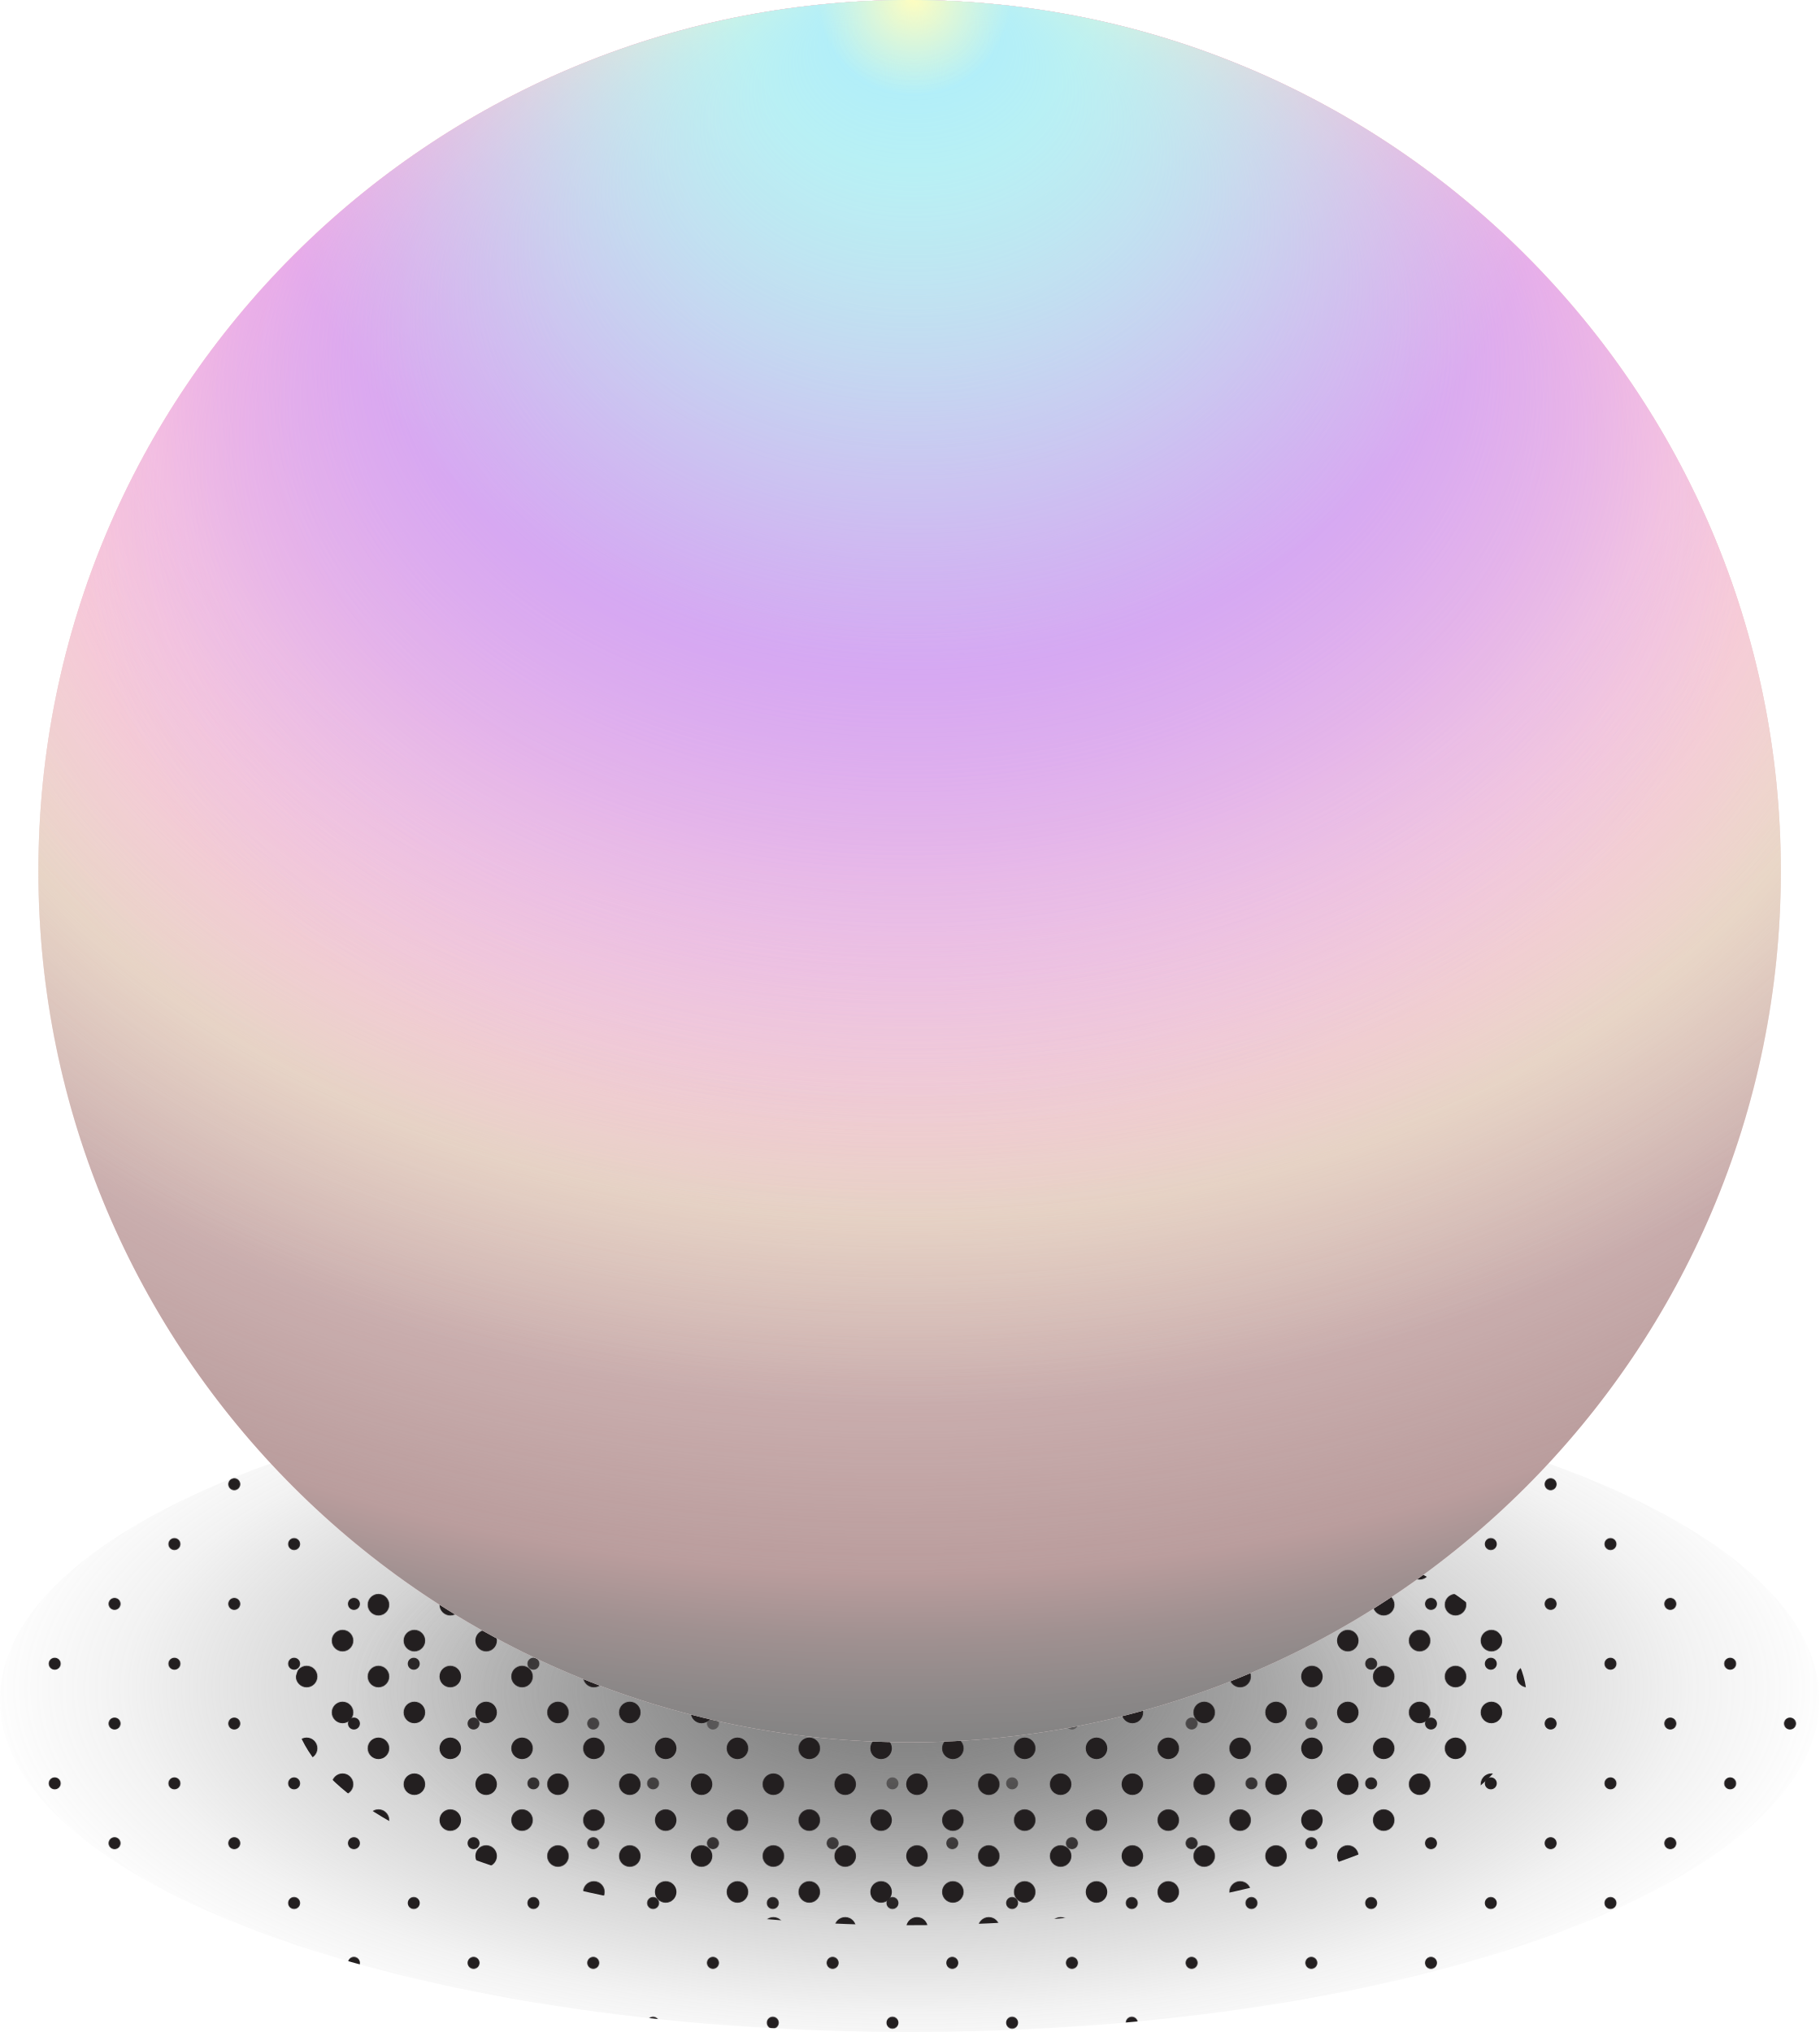
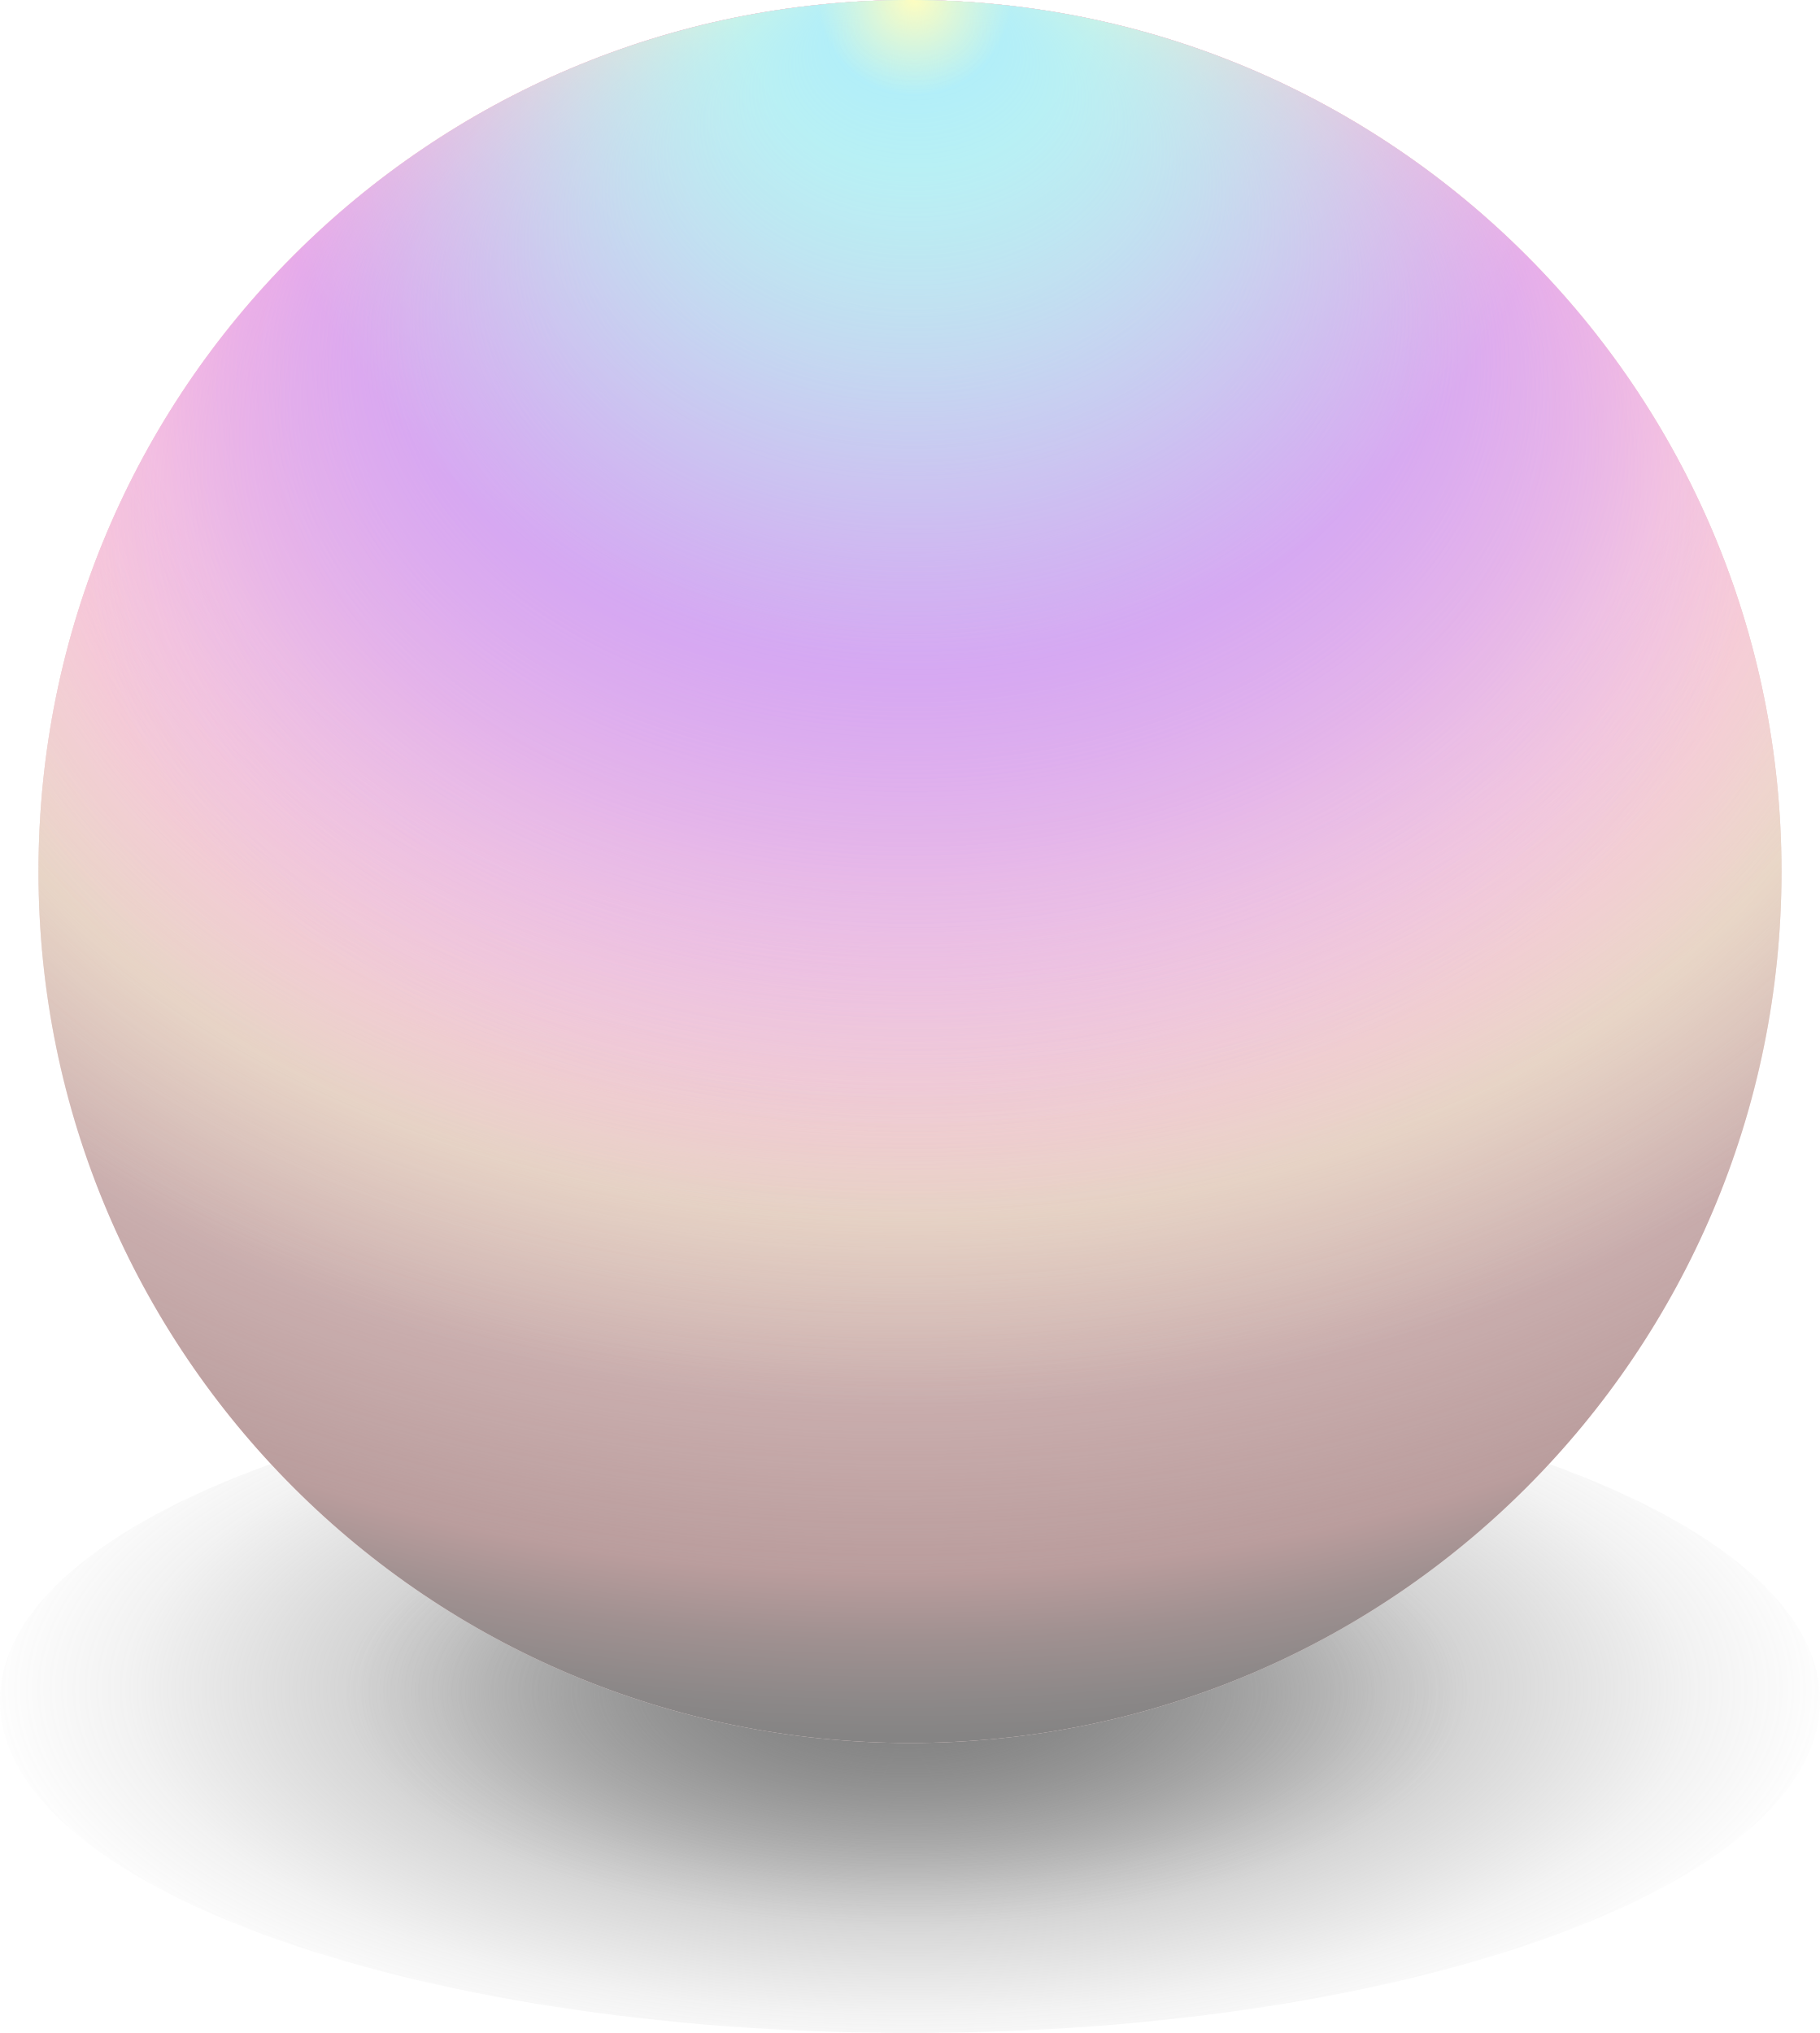
- <svg xmlns="http://www.w3.org/2000/svg" xmlns:xlink="http://www.w3.org/1999/xlink" viewBox="0 0 510.79 570.56">
-   <defs>
-     <style>.cls-1{fill:none;}.cls-2{fill:#231f20;}.cls-3{fill:url(#radial-gradient);}.cls-4{fill:url(#_6_dpi_10_);}.cls-5{fill:url(#radial-gradient-2);}.cls-6{fill:url(#_10_dpi_30_);}.cls-7{fill:#ffe6e6;}.cls-8{fill:url(#radial-gradient-3);}.cls-9{fill:url(#radial-gradient-4);}.cls-10{fill:url(#radial-gradient-5);}.cls-11{fill:url(#radial-gradient-6);}.cls-12{fill:url(#radial-gradient-7);}.cls-13{fill:url(#radial-gradient-8);}.cls-14{fill:url(#radial-gradient-9);}</style>
-     <radialGradient id="radial-gradient" cx="256.72" cy="474.11" r="108.38" gradientTransform="translate(1402.49 217.39) rotate(90) scale(1 2.42)" gradientUnits="userSpaceOnUse">
-       <stop offset="0" stop-color="gray" />
-       <stop offset="0.15" stop-color="gray" stop-opacity="0.82" />
-       <stop offset="0.55" stop-color="gray" stop-opacity="0.38" />
-       <stop offset="0.84" stop-color="gray" stop-opacity="0.1" />
-       <stop offset="1" stop-color="gray" stop-opacity="0" />
-     </radialGradient>
-     <pattern id="_6_dpi_10_" data-name="6 dpi 10%" width="48" height="48" patternTransform="translate(-18.23 -3.25) scale(1.4)" patternUnits="userSpaceOnUse" viewBox="0 0 48 48">
-       <rect class="cls-1" width="48" height="48" />
-       <circle class="cls-2" cx="24" cy="48" r="1.2" />
-       <circle class="cls-2" cx="48" cy="48" r="1.2" />
-       <circle class="cls-2" cx="24" cy="24" r="1.2" />
-       <circle class="cls-2" cx="48" cy="24" r="1.2" />
-       <circle class="cls-2" cx="36" cy="36" r="1.2" />
-       <circle class="cls-2" cx="12" cy="36" r="1.2" />
-       <circle class="cls-2" cx="36" cy="12" r="1.2" />
-       <circle class="cls-2" cx="12" cy="12" r="1.2" />
-       <circle class="cls-2" cy="48" r="1.2" />
-       <circle class="cls-2" cy="24" r="1.2" />
-       <circle class="cls-2" cx="24" r="1.2" />
-       <circle class="cls-2" cx="48" r="1.2" />
-       <circle class="cls-2" r="1.2" />
-     </pattern>
-     <radialGradient id="radial-gradient-2" cx="256.29" cy="475.14" r="65.16" gradientTransform="translate(1404.53 218.84) rotate(90) scale(1 2.42)" xlink:href="#radial-gradient" />
-     <pattern id="_10_dpi_30_" data-name="10 dpi 30%" width="28.8" height="28.8" patternTransform="translate(35.7 37.31) scale(1.4)" patternUnits="userSpaceOnUse" viewBox="0 0 28.8 28.8">
-       <rect class="cls-1" width="28.8" height="28.8" />
-       <circle class="cls-2" cx="28.8" cy="28.8" r="2.16" />
-       <circle class="cls-2" cx="14.4" cy="28.8" r="2.16" />
-       <circle class="cls-2" cx="28.8" cy="14.4" r="2.16" />
-       <circle class="cls-2" cx="14.4" cy="14.4" r="2.16" />
-       <circle class="cls-2" cx="7.2" cy="21.6" r="2.16" />
-       <circle class="cls-2" cx="21.6" cy="21.6" r="2.16" />
-       <circle class="cls-2" cx="7.2" cy="7.2" r="2.16" />
-       <circle class="cls-2" cx="21.6" cy="7.2" r="2.16" />
-       <circle class="cls-2" cy="28.8" r="2.16" />
-       <circle class="cls-2" cy="14.4" r="2.16" />
-       <circle class="cls-2" cx="28.8" r="2.16" />
-       <circle class="cls-2" cx="14.4" r="2.16" />
-       <circle class="cls-2" r="2.16" />
-     </pattern>
-     <radialGradient id="radial-gradient-3" cx="252.12" cy="235.84" fx="43.222" r="252.12" gradientTransform="translate(629.46 -16.28) rotate(90) scale(1 1.6)" gradientUnits="userSpaceOnUse">
-       <stop offset="0" stop-color="#b79a9a" />
-       <stop offset="0" stop-color="#b79a9a" stop-opacity="0" />
-       <stop offset="0.14" stop-color="#b79a9a" stop-opacity="0.02" />
-       <stop offset="0.27" stop-color="#b79a9a" stop-opacity="0.09" />
-       <stop offset="0.41" stop-color="#b79a9a" stop-opacity="0.2" />
-       <stop offset="0.55" stop-color="#b79a9a" stop-opacity="0.35" />
-       <stop offset="0.68" stop-color="#b79a9a" stop-opacity="0.55" />
-       <stop offset="0.81" stop-color="#b79a9a" stop-opacity="0.78" />
-       <stop offset="0.9" stop-color="#b79a9a" stop-opacity="0.96" />
-       <stop offset="0.94" stop-color="#9c8d8d" stop-opacity="0.96" />
-       <stop offset="0.98" stop-color="#878484" stop-opacity="0.96" />
-       <stop offset="1" stop-color="gray" stop-opacity="0.96" />
-     </radialGradient>
-     <radialGradient id="radial-gradient-4" cx="255.96" cy="30.89" fx="173.448" r="159.56" gradientTransform="translate(299.41 -225.07) rotate(90) scale(1 1.41)" gradientUnits="userSpaceOnUse">
-       <stop offset="0.62" stop-color="#fff8d4" />
-       <stop offset="1" stop-color="#fff8d4" stop-opacity="0" />
-     </radialGradient>
-     <radialGradient id="radial-gradient-5" cx="258.8" cy="142.73" fx="128.629" r="251.72" gradientTransform="translate(459.56 -116.07) rotate(90) scale(1 1.41)" xlink:href="#radial-gradient-4" />
-     <radialGradient id="radial-gradient-6" cx="254.83" cy="141.59" fx="151.076" r="200.63" gradientTransform="translate(453.99 -113.23) rotate(90) scale(1 1.41)" gradientUnits="userSpaceOnUse">
-       <stop offset="0" stop-color="#e800ff" />
-       <stop offset="1" stop-color="#e800ff" stop-opacity="0" />
-     </radialGradient>
-     <radialGradient id="radial-gradient-7" cx="256.66" cy="-0.62" r="188" gradientUnits="userSpaceOnUse">
-       <stop offset="0.26" stop-color="#fffdbf" />
-       <stop offset="1" stop-color="#fffdbf" stop-opacity="0" />
-     </radialGradient>
-     <radialGradient id="radial-gradient-8" cx="255.96" cy="153.52" fx="96.997" r="164.78" gradientTransform="translate(474.53 -102.44) rotate(90) scale(1 1.42)" gradientUnits="userSpaceOnUse">
-       <stop offset="0" stop-color="#aaedff" />
-       <stop offset="1" stop-color="#aaedff" stop-opacity="0" />
-     </radialGradient>
-     <radialGradient id="radial-gradient-9" cx="256.66" cy="-0.62" r="27.3" gradientUnits="userSpaceOnUse">
-       <stop offset="0" stop-color="#fffdbf" />
-       <stop offset="1" stop-color="#fffdbf" stop-opacity="0" />
-     </radialGradient>
-   </defs>
-   <g id="Layer_2" data-name="Layer 2">
+ <svg xmlns="http://www.w3.org/2000/svg" version="1.1" id="Layer_1" x="0px" y="0px" viewBox="0 0 510.8 570.6" style="enable-background:new 0 0 510.8 570.6;" xml:space="preserve">
+   <style type="text/css">
+ 	.st0{fill:url(#SVGID_1_);}
+ 	.st1{fill:url(#SVGID_2_);}
+ 	.st2{fill:#FFE6E6;}
+ 	.st3{fill:url(#SVGID_3_);}
+ 	.st4{fill:url(#SVGID_4_);}
+ 	.st5{fill:url(#SVGID_5_);}
+ 	.st6{fill:url(#SVGID_6_);}
+ 	.st7{fill:url(#SVGID_7_);}
+ 	.st8{fill:url(#SVGID_8_);}
+ 	.st9{fill:url(#SVGID_9_);}
+ </style>
+   <g id="Layer_2_1_">
    <g id="TOP8">
-       <ellipse class="cls-3" cx="255.39" cy="477.29" rx="255.39" ry="93.26" />
-       <ellipse class="cls-4" cx="255.39" cy="477.29" rx="255.39" ry="93.26" />
-       <ellipse class="cls-5" cx="255.39" cy="477.29" rx="173.29" ry="63.28" />
-       <ellipse class="cls-6" cx="255.39" cy="477.29" rx="173.29" ry="63.28" />
-       <circle class="cls-7" cx="255.39" cy="244.61" r="244.61" />
-       <circle class="cls-8" cx="255.39" cy="244.61" r="244.61" />
-       <circle class="cls-9" cx="255.39" cy="244.61" r="244.61" />
-       <circle class="cls-10" cx="255.39" cy="244.61" r="244.61" />
-       <circle class="cls-11" cx="255.39" cy="244.61" r="244.61" />
-       <circle class="cls-12" cx="255.39" cy="244.61" r="244.61" />
-       <circle class="cls-13" cx="255.39" cy="244.61" r="244.61" />
-       <circle class="cls-14" cx="255.39" cy="244.61" r="244.61" />
+       <radialGradient id="SVGID_1_" cx="10.72" cy="355.099" r="108.323" gradientTransform="matrix(6.123234e-17 1 2.42 -1.481823e-16 -603.9501 463.39)" gradientUnits="userSpaceOnUse">
+         <stop offset="0" style="stop-color:#808080" />
+         <stop offset="0.15" style="stop-color:#808080;stop-opacity:0.82" />
+         <stop offset="0.55" style="stop-color:#808080;stop-opacity:0.38" />
+         <stop offset="0.84" style="stop-color:#808080;stop-opacity:0.1" />
+         <stop offset="1" style="stop-color:#808080;stop-opacity:0" />
+       </radialGradient>
+       <ellipse class="st0" cx="255.4" cy="477.3" rx="255.4" ry="93.3" />
+       <radialGradient id="SVGID_2_" cx="10.29" cy="353.967" r="65.16" gradientTransform="matrix(6.123234e-17 1 2.42 -1.481823e-16 -601.91 464.84)" gradientUnits="userSpaceOnUse">
+         <stop offset="0" style="stop-color:#808080" />
+         <stop offset="0.15" style="stop-color:#808080;stop-opacity:0.82" />
+         <stop offset="0.55" style="stop-color:#808080;stop-opacity:0.38" />
+         <stop offset="0.84" style="stop-color:#808080;stop-opacity:0.1" />
+         <stop offset="1" style="stop-color:#808080;stop-opacity:0" />
+       </radialGradient>
+       <ellipse class="st1" cx="255.4" cy="477.3" rx="173.3" ry="63.3" />
+       <circle class="st2" cx="255.4" cy="244.6" r="244.6" />
+       <radialGradient id="SVGID_3_" cx="6.12" cy="668.66" r="252.12" fx="-202.778" fy="668.66" gradientTransform="matrix(6.123234e-17 1 1.6 -9.797175e-17 -817.74 229.72)" gradientUnits="userSpaceOnUse">
+         <stop offset="0" style="stop-color:#B79A9A" />
+         <stop offset="0" style="stop-color:#B79A9A;stop-opacity:0" />
+         <stop offset="0.14" style="stop-color:#B79A9A;stop-opacity:2.000000e-02" />
+         <stop offset="0.27" style="stop-color:#B79A9A;stop-opacity:9.000000e-02" />
+         <stop offset="0.41" style="stop-color:#B79A9A;stop-opacity:0.2" />
+         <stop offset="0.55" style="stop-color:#B79A9A;stop-opacity:0.35" />
+         <stop offset="0.68" style="stop-color:#B79A9A;stop-opacity:0.55" />
+         <stop offset="0.81" style="stop-color:#B79A9A;stop-opacity:0.78" />
+         <stop offset="0.9" style="stop-color:#B79A9A;stop-opacity:0.96" />
+         <stop offset="0.94" style="stop-color:#9C8D8D;stop-opacity:0.96" />
+         <stop offset="0.98" style="stop-color:#878484;stop-opacity:0.96" />
+         <stop offset="1" style="stop-color:#808080;stop-opacity:0.96" />
+       </radialGradient>
+       <circle class="st3" cx="255.4" cy="244.6" r="244.6" />
+       <radialGradient id="SVGID_4_" cx="9.96" cy="903.262" r="159.598" fx="-72.572" fy="903.262" gradientTransform="matrix(6.123234e-17 1 1.41 -8.633760e-17 -1018.21 20.93)" gradientUnits="userSpaceOnUse">
+         <stop offset="0.62" style="stop-color:#FFF8D4" />
+         <stop offset="1" style="stop-color:#FFF8D4;stop-opacity:0" />
+       </radialGradient>
+       <circle class="st4" cx="255.4" cy="244.6" r="244.6" />
+       <radialGradient id="SVGID_5_" cx="12.8" cy="791.752" r="251.72" fx="-117.371" fy="791.752" gradientTransform="matrix(6.123234e-17 1 1.41 -8.633760e-17 -858.06 129.93)" gradientUnits="userSpaceOnUse">
+         <stop offset="0.62" style="stop-color:#FFF8D4" />
+         <stop offset="1" style="stop-color:#FFF8D4;stop-opacity:0" />
+       </radialGradient>
+       <circle class="st5" cx="255.4" cy="244.6" r="244.6" />
+       <radialGradient id="SVGID_6_" cx="8.83" cy="792.892" r="200.63" fx="-94.924" fy="792.892" gradientTransform="matrix(6.123234e-17 1 1.41 -8.633760e-17 -863.63 132.77)" gradientUnits="userSpaceOnUse">
+         <stop offset="0" style="stop-color:#E800FF" />
+         <stop offset="1" style="stop-color:#E800FF;stop-opacity:0" />
+       </radialGradient>
+       <circle class="st6" cx="255.4" cy="244.6" r="244.6" />
+       <radialGradient id="SVGID_7_" cx="256.66" cy="572.62" r="188" gradientTransform="matrix(1 0 0 -1 0 572)" gradientUnits="userSpaceOnUse">
+         <stop offset="0.26" style="stop-color:#FFFDBF" />
+         <stop offset="1" style="stop-color:#FFFDBF;stop-opacity:0" />
+       </radialGradient>
+       <circle class="st7" cx="255.4" cy="244.6" r="244.6" />
+       <radialGradient id="SVGID_8_" cx="9.96" cy="779.184" r="164.78" fx="-149.003" fy="779.184" gradientTransform="matrix(6.123234e-17 1 1.42 -8.694992e-17 -849.91 143.56)" gradientUnits="userSpaceOnUse">
+         <stop offset="0" style="stop-color:#AAEDFF" />
+         <stop offset="1" style="stop-color:#AAEDFF;stop-opacity:0" />
+       </radialGradient>
+       <circle class="st8" cx="255.4" cy="244.6" r="244.6" />
+       <radialGradient id="SVGID_9_" cx="256.66" cy="572.62" r="27.3" gradientTransform="matrix(1 0 0 -1 0 572)" gradientUnits="userSpaceOnUse">
+         <stop offset="0" style="stop-color:#FFFDBF" />
+         <stop offset="1" style="stop-color:#FFFDBF;stop-opacity:0" />
+       </radialGradient>
+       <circle class="st9" cx="255.4" cy="244.6" r="244.6" />
    </g>
  </g>
</svg>
